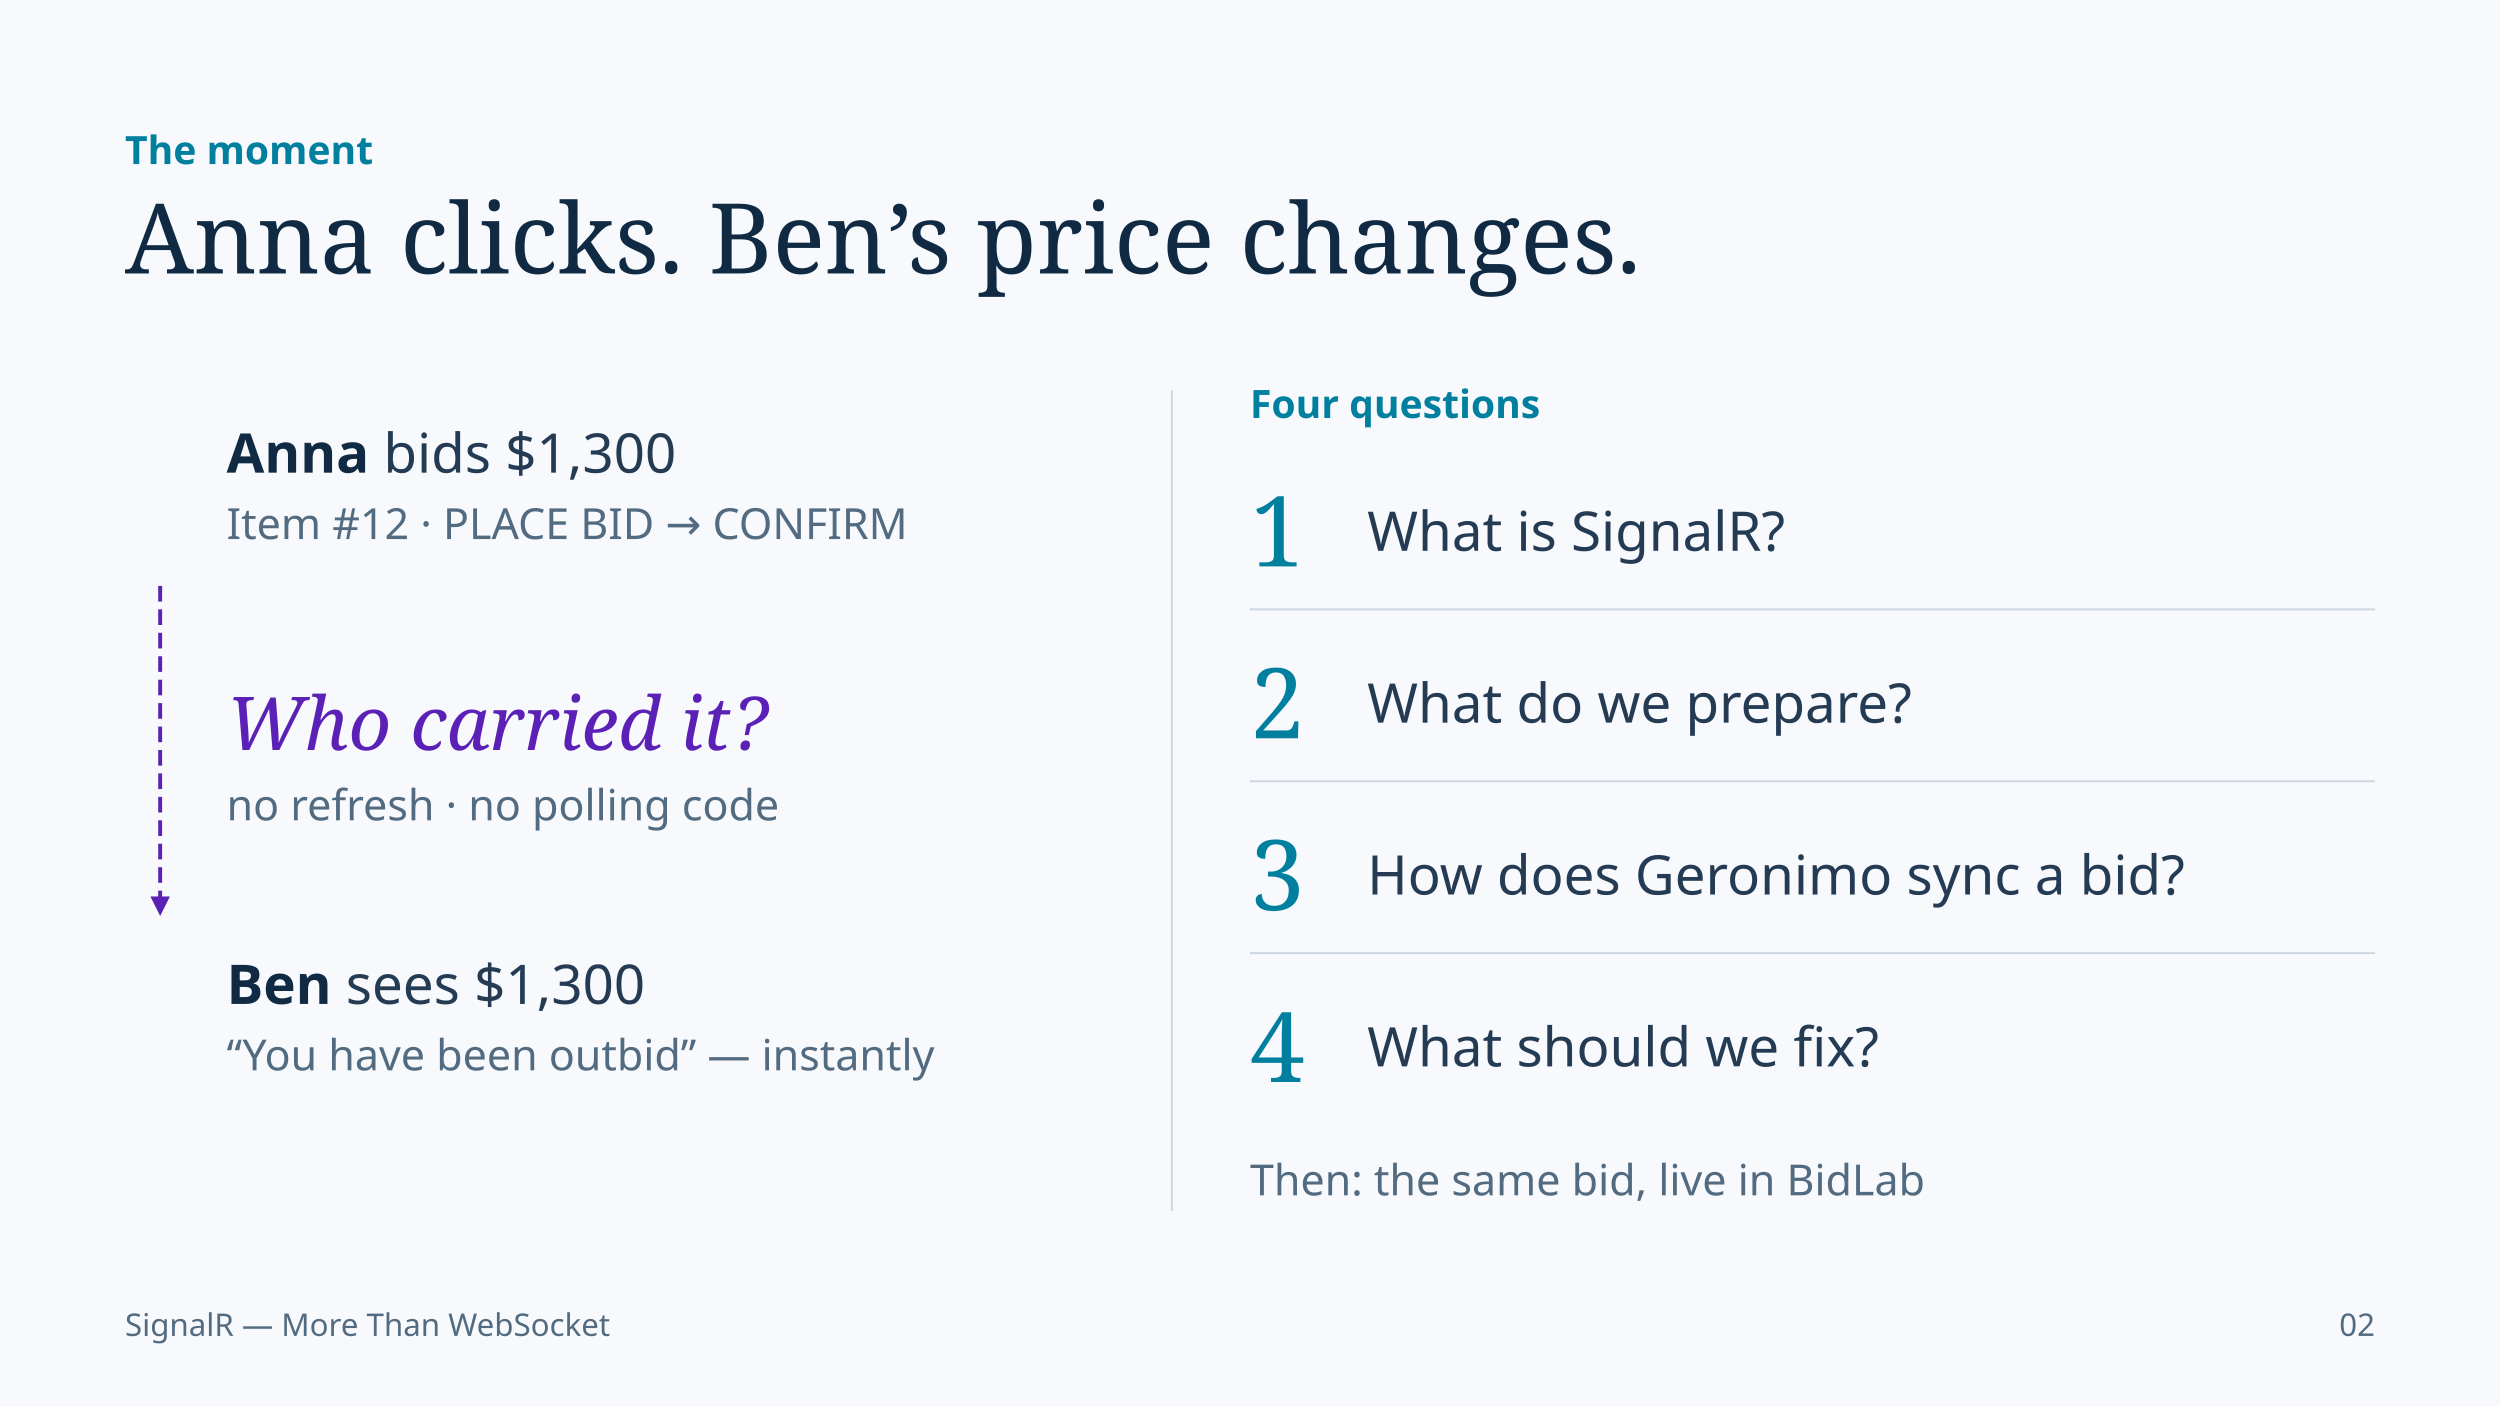
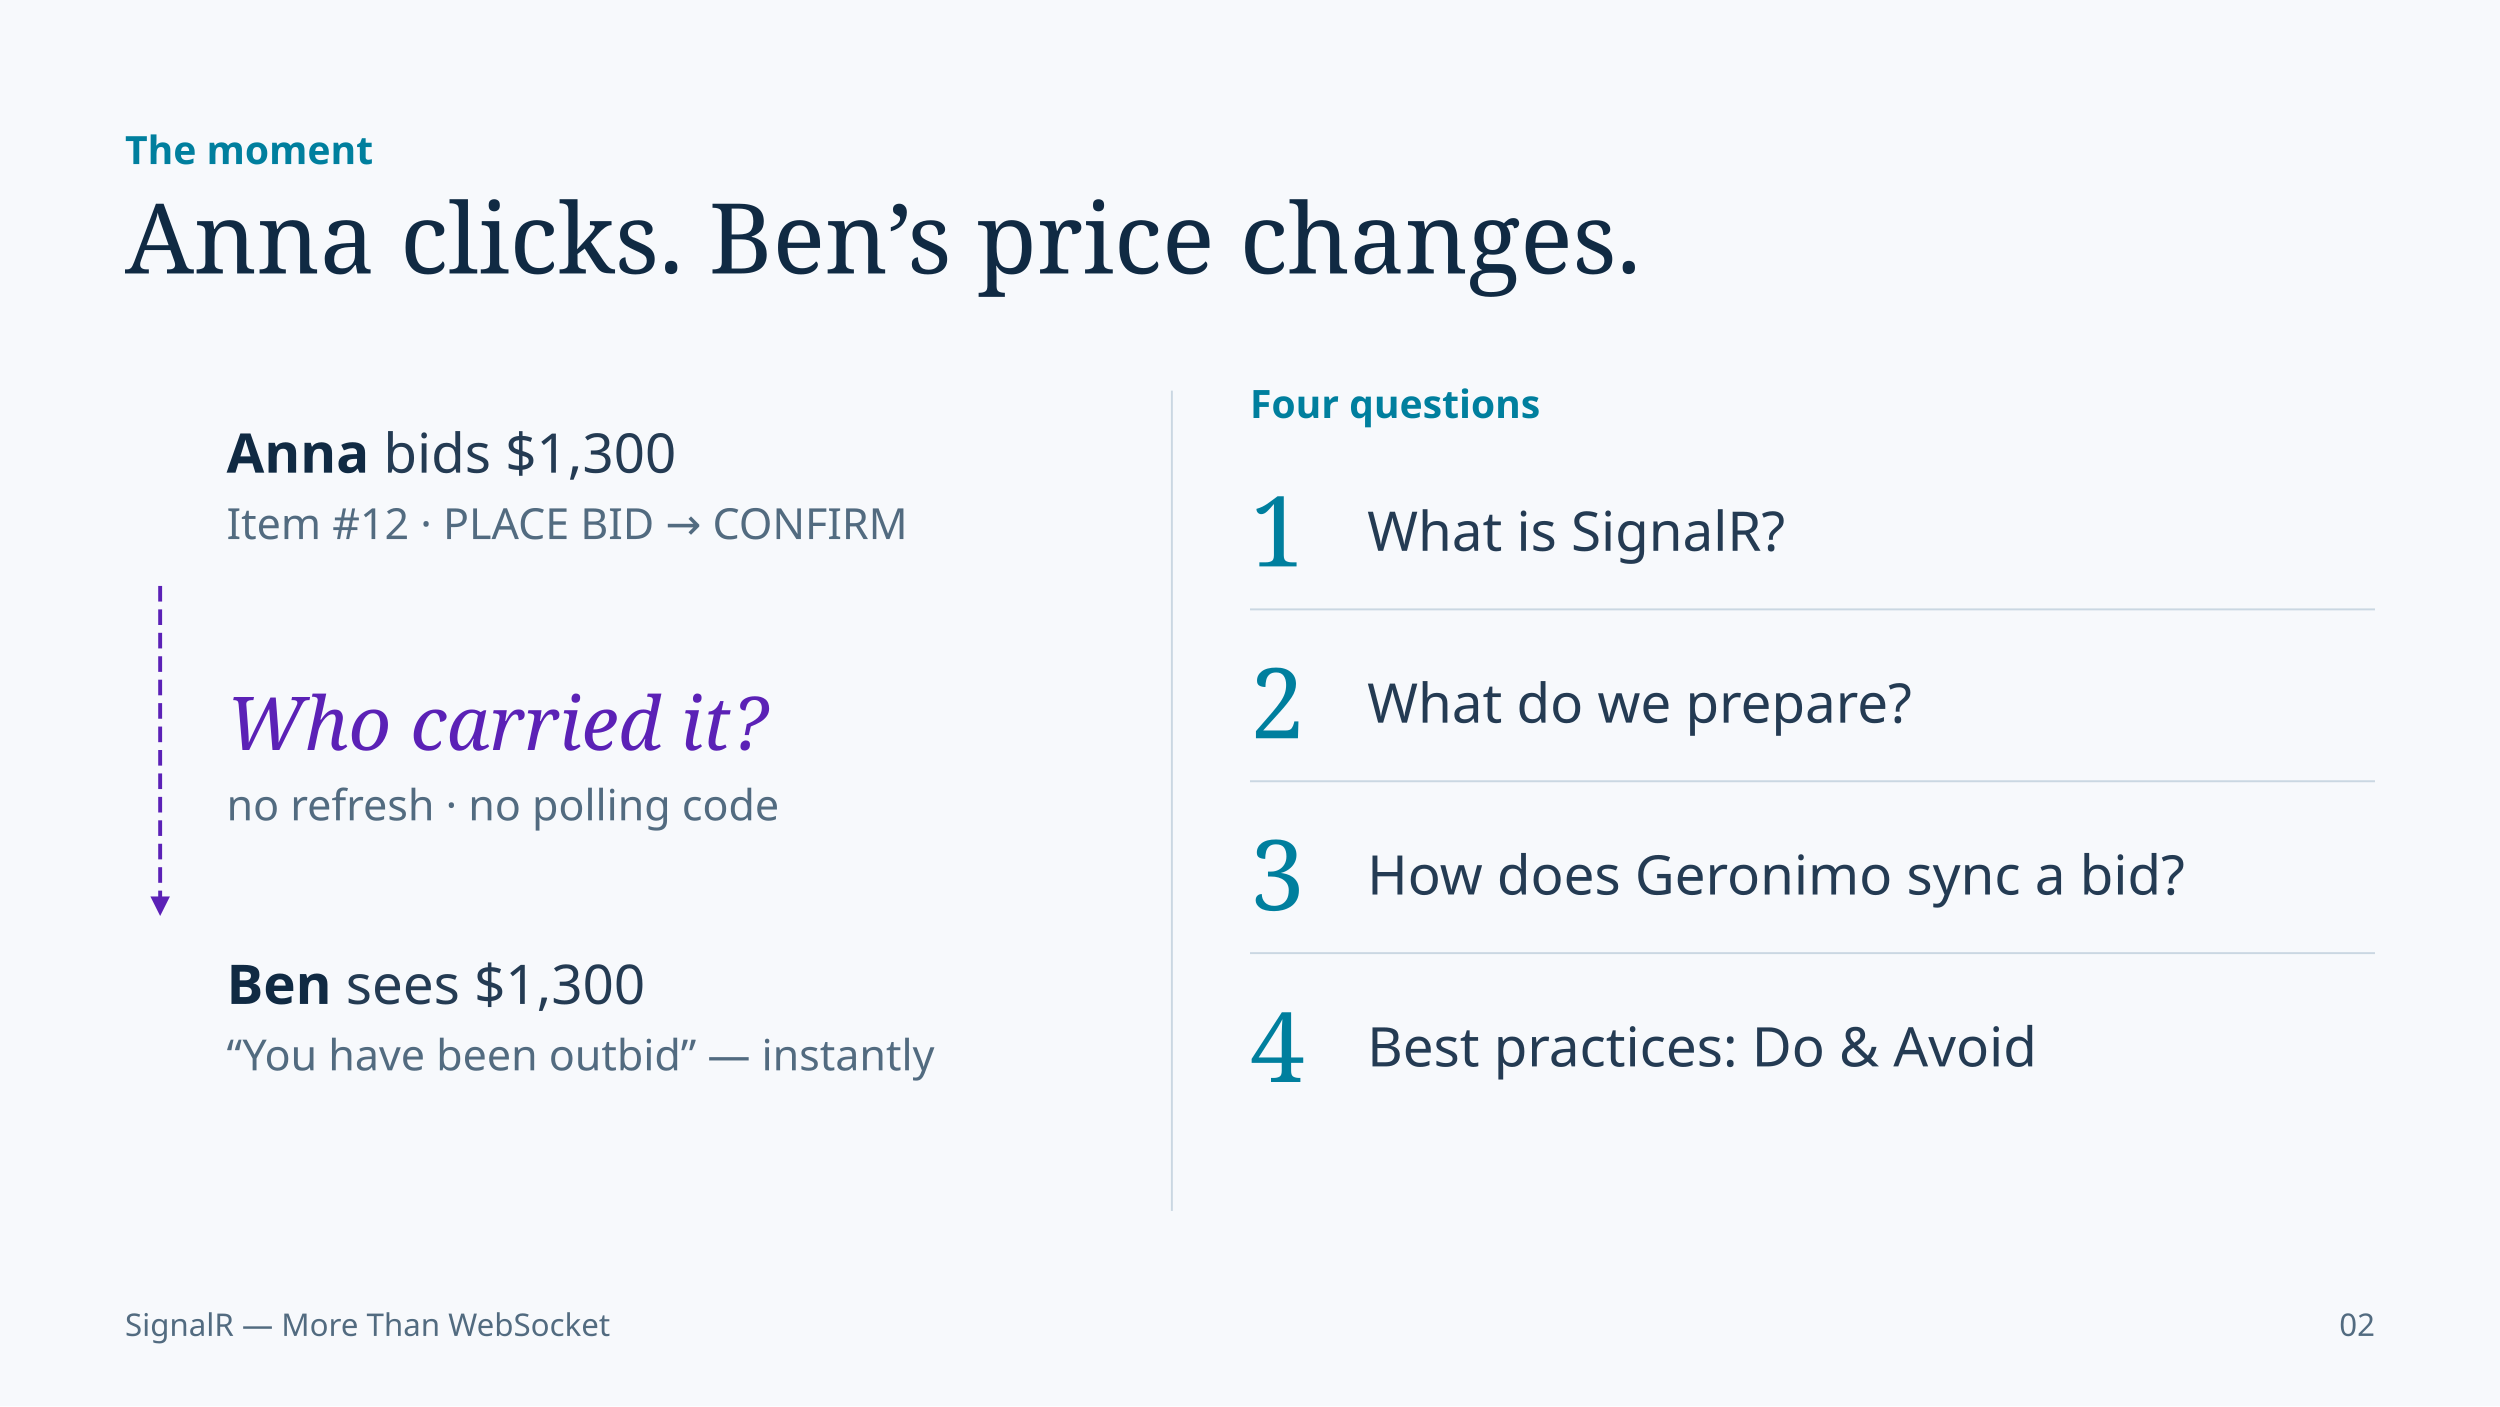
<svg xmlns="http://www.w3.org/2000/svg" viewBox="0 0 1280 720" data-pptx-page-role="content" font-family="Segoe UI, sans-serif">
  <defs>
    <marker id="arrowViolet" viewBox="0 0 10 10" refX="9" refY="5" markerWidth="5" markerHeight="5" orient="auto">
      <polygon points="0,0 10,5 0,10" fill="#5B21B6" />
    </marker>
  </defs>
  <rect id="bg" data-pptx-role="background" x="0" y="0" width="1280" height="720" fill="#F7F9FC" />
  <g id="header" data-pptx-bounds="64 60 1152 108">
    <text x="64" y="84" font-size="20" font-weight="600" fill="#007F9E">The moment</text>
    <text x="64" y="140" font-family="Cambria, serif" font-size="50" fill="#102A43">Anna clicks. Ben’s price changes.</text>
  </g>
  <g id="moment" data-pptx-bounds="64 196 500 420">
    <use data-icon="tabler-outline/hand-click" x="64" y="214" width="36" height="36" fill="#007F9E" stroke-width="2" />
    <text x="116" y="242" font-size="28" fill="#243B53">
      <tspan font-weight="bold" fill="#102A43">Anna</tspan> bids $1,300</text>
    <text x="116" y="276" font-size="22" fill="#526B80">Item #12 · PLACE BID → CONFIRM</text>
    <line x1="82" y1="300" x2="82" y2="468" stroke="#5B21B6" stroke-width="2" stroke-dasharray="8 4" marker-end="url(#arrowViolet)" />
    <text x="116" y="384" font-family="Cambria, serif" font-size="38" font-style="italic" fill="#5B21B6">Who carried it?</text>
    <text x="116" y="420" font-size="22" fill="#526B80">no refresh · no polling code</text>
    <use data-icon="tabler-outline/browser" x="64" y="486" width="36" height="36" fill="#007F9E" stroke-width="2" />
    <text x="116" y="514" font-size="28" fill="#243B53">
      <tspan font-weight="bold" fill="#102A43">Ben</tspan> sees $1,300</text>
    <text x="116" y="548" font-size="22" fill="#526B80">“You have been outbid” — instantly</text>
  </g>
  <line id="column-rule" data-pptx-role="decoration" x1="600" y1="200" x2="600" y2="620" stroke="#CAD7E2" stroke-width="1" />
  <g id="questions" data-pptx-bounds="640 190 576 440">
    <text x="640" y="214" font-size="20" font-weight="600" fill="#007F9E">Four questions</text>
    <g font-family="Cambria, serif" font-size="50" fill="#007F9E">
      <text x="640" y="290">1</text>
      <text x="640" y="378">2</text>
      <text x="640" y="466">3</text>
      <text x="640" y="554">4</text>
    </g>
    <g font-size="28" fill="#243B53">
      <text x="700" y="282">What is SignalR?</text>
      <text x="700" y="370">What do we prepare?</text>
      <text x="700" y="458">How does Geronimo sync a bid?</text>
-       <text x="700" y="546">What should we fix?</text>
+       <text x="700" y="546">Best practices: Do &amp; Avoid</text>
    </g>
    <g stroke="#CAD7E2" stroke-width="1">
      <line x1="640" y1="312" x2="1216" y2="312" />
      <line x1="640" y1="400" x2="1216" y2="400" />
      <line x1="640" y1="488" x2="1216" y2="488" />
    </g>
-     <text x="640" y="612" font-size="22" fill="#526B80">Then: the same bid, live in BidLab</text>
  </g>
  <g id="footer" data-pptx-role="footer" data-pptx-bounds="64 664 1152 30" font-size="16" fill="#526B80">
    <text x="64" y="684">SignalR — More Than WebSocket</text>
    <text x="1216" y="684" text-anchor="end">02</text>
  </g>
</svg>
